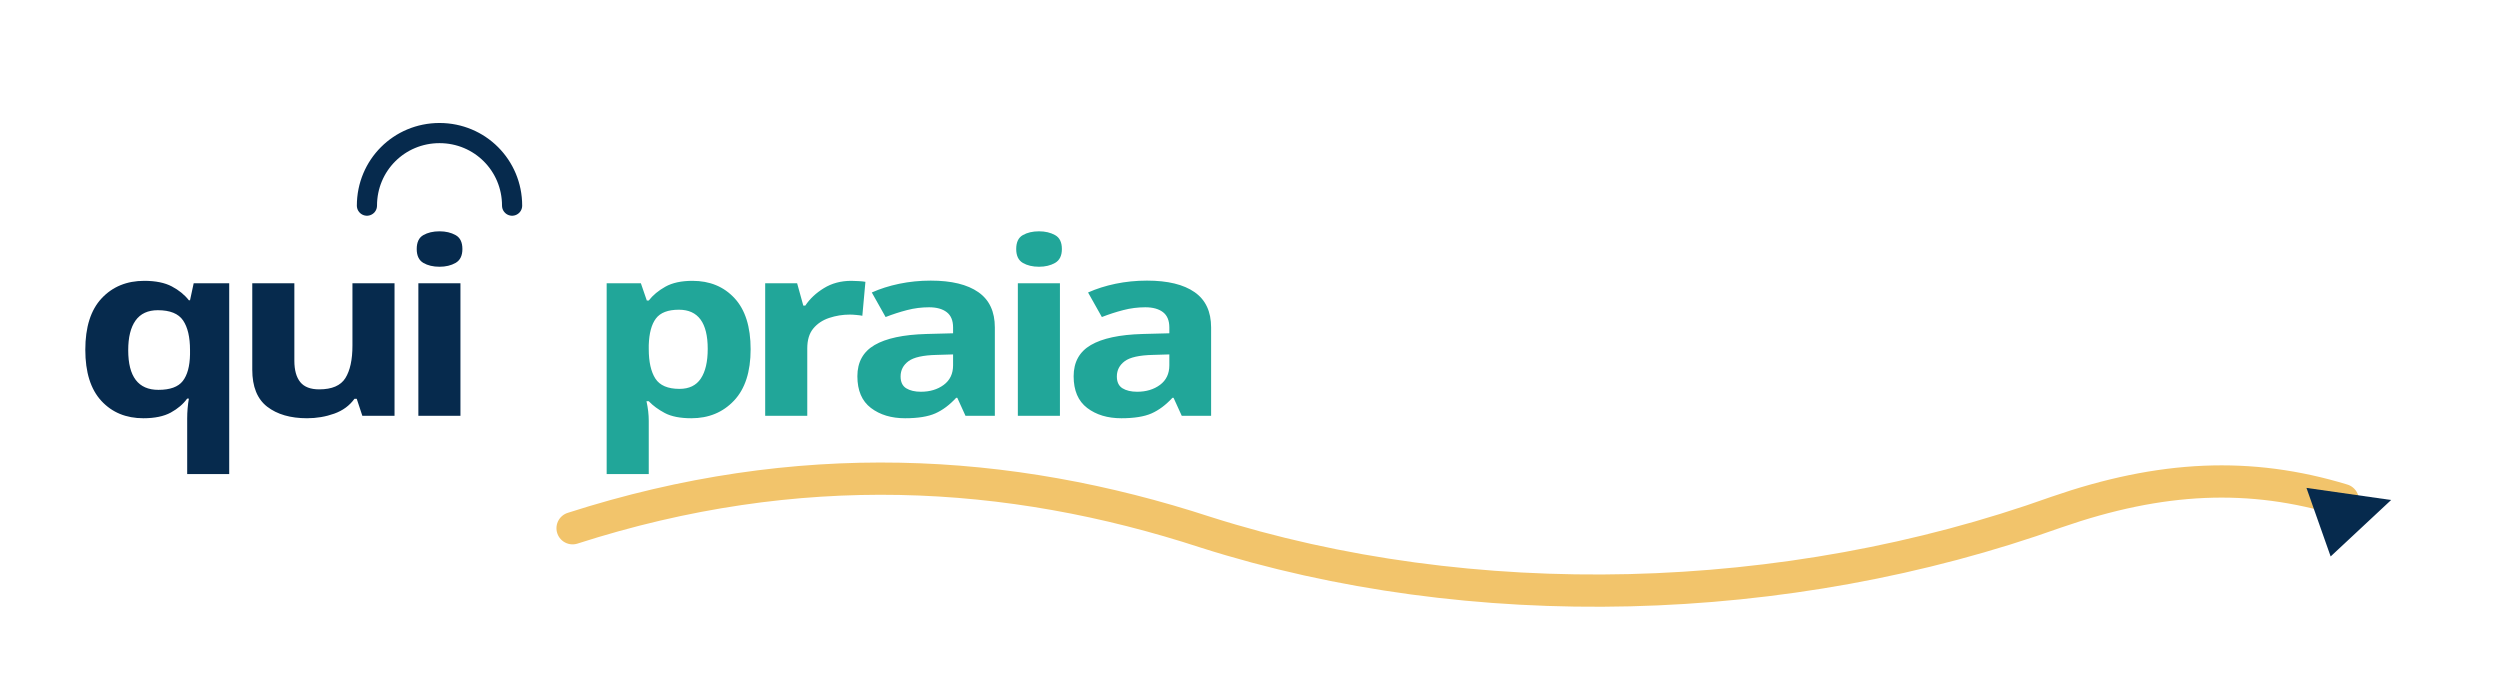
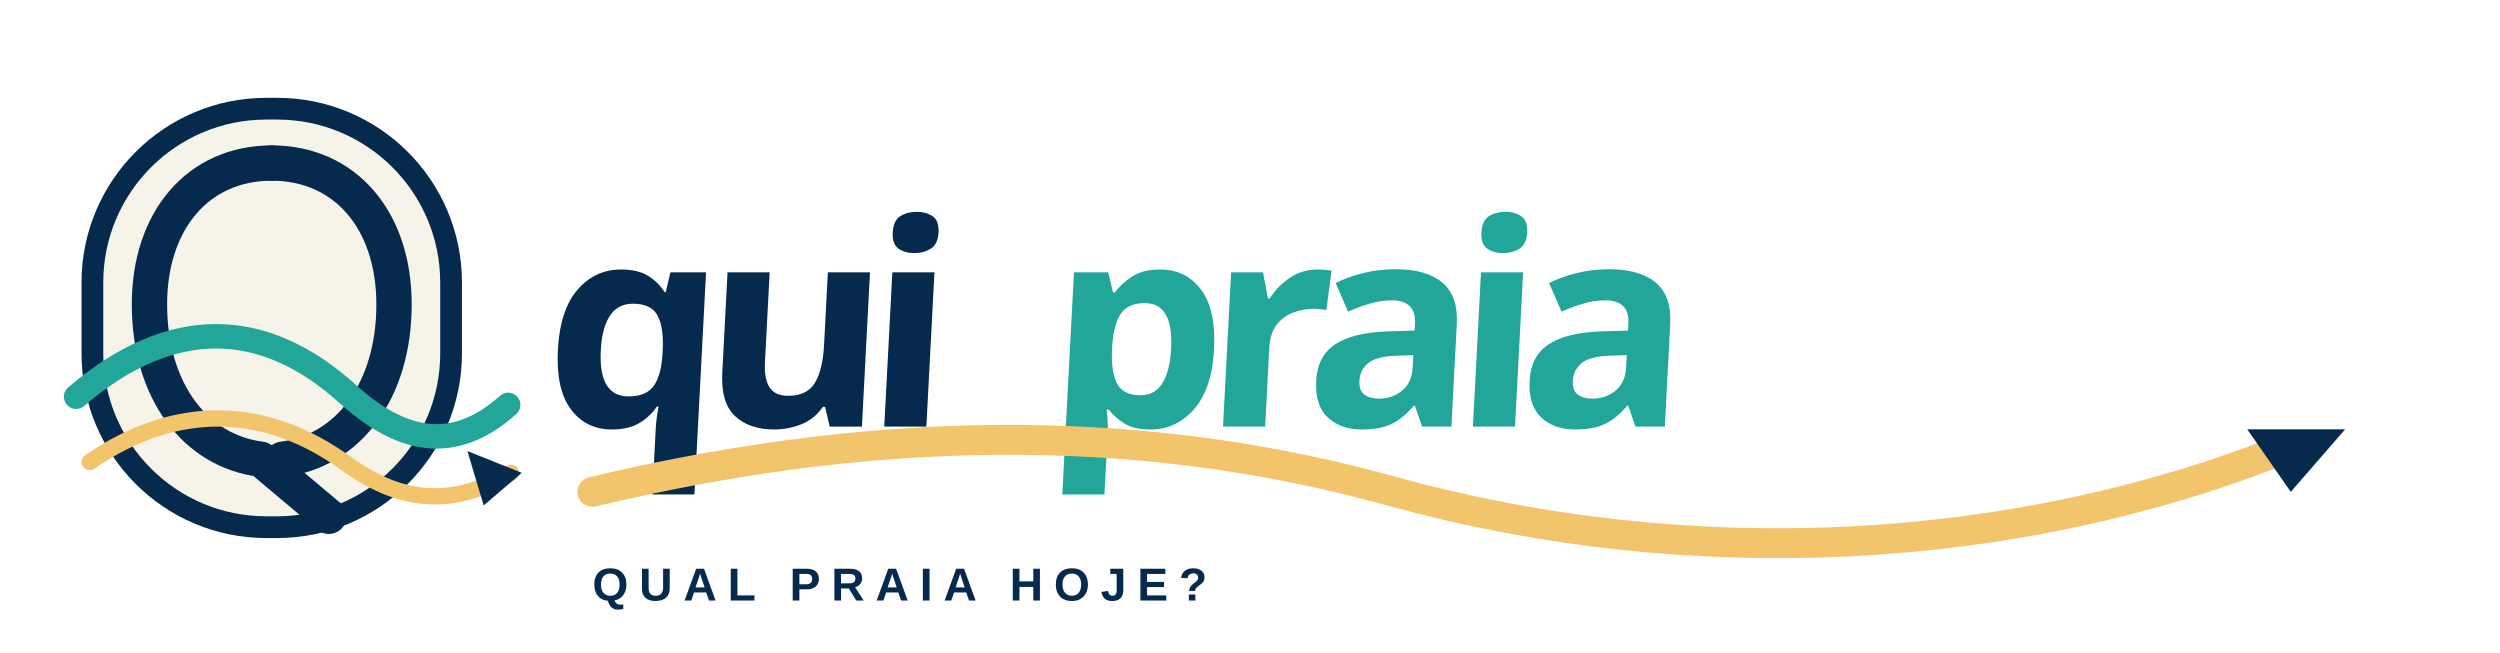
- <svg xmlns="http://www.w3.org/2000/svg" width="620" height="170" viewBox="0 0 620 170" fill="none" role="img" aria-labelledby="title desc">
-   <g transform="translate(18 24) scale(1 .86)">
-     <text x="0" y="92" fill="#062A4D" font-family="Arial Rounded MT Bold, Arial Black, sans-serif" font-size="70" font-weight="900" letter-spacing="-5">qui</text>
-     <text x="127" y="92" fill="#21A699" font-family="Arial Rounded MT Bold, Arial Black, sans-serif" font-size="70" font-weight="900" letter-spacing="-5">praia</text>
+ <svg xmlns="http://www.w3.org/2000/svg" width="920" height="240" viewBox="0 0 920 240" fill="none" role="img" aria-labelledby="title desc">
+   <g transform="translate(34 40)">
+     <rect width="132" height="154" rx="64" fill="#F6F3E9" stroke="#062A4D" stroke-width="8" />
+     <path d="M66 20C39 20 21 41 21 72C21 104 38 126 62 129L87 150" stroke="#062A4D" stroke-width="13" stroke-linecap="round" stroke-linejoin="round" />
+     <path d="M66 20C93 20 111 41 111 72C111 104 94 126 70 129" stroke="#062A4D" stroke-width="13" stroke-linecap="round" />
+     <path d="M-6 106C29 76 63 77 94 105C115 124 134 126 153 109" stroke="#21A699" stroke-width="9" stroke-linecap="round" />
+     <path d="M-1 130C31 108 64 109 94 131C115 146 134 146 154 134" stroke="#F2C46B" stroke-width="6" stroke-linecap="round" />
+     <path d="M138 126L158 134L144 146" fill="#062A4D" />
  </g>
-   <path d="M142 131C198 113 250 116 299 132C365 153 443 151 510 127C536 118 558 117 581 124" stroke="#F2C46B" stroke-width="8" stroke-linecap="round" />
-   <path d="M572 121L593 124L578 138" fill="#062A4D" />
-   <path d="M91 51C91 41 99 33 109 33C119 33 127 41 127 51" stroke="#062A4D" stroke-width="5" stroke-linecap="round" />
+   <g transform="translate(205 45) skewX(-3)">
+     <text x="0" y="112" fill="#062A4D" font-family="Arial Rounded MT Bold, Trebuchet MS, sans-serif" font-size="104" font-weight="900" letter-spacing="-8">qui</text>
+     <text x="185" y="112" fill="#21A699" font-family="Arial Rounded MT Bold, Trebuchet MS, sans-serif" font-size="104" font-weight="900" letter-spacing="-8">praia</text>
+   </g>
+   <path d="M218 181C331 154 427 157 513 181C622 211 741 205 841 165" stroke="#F2C46B" stroke-width="11" stroke-linecap="round" />
+   <path d="M827 158L863 158L843 181" fill="#062A4D" />
+   <text x="218" y="221" fill="#062A4D" font-family="Arial, sans-serif" font-size="17" font-weight="700" letter-spacing="4">QUAL PRAIA HOJE?</text>
</svg>
